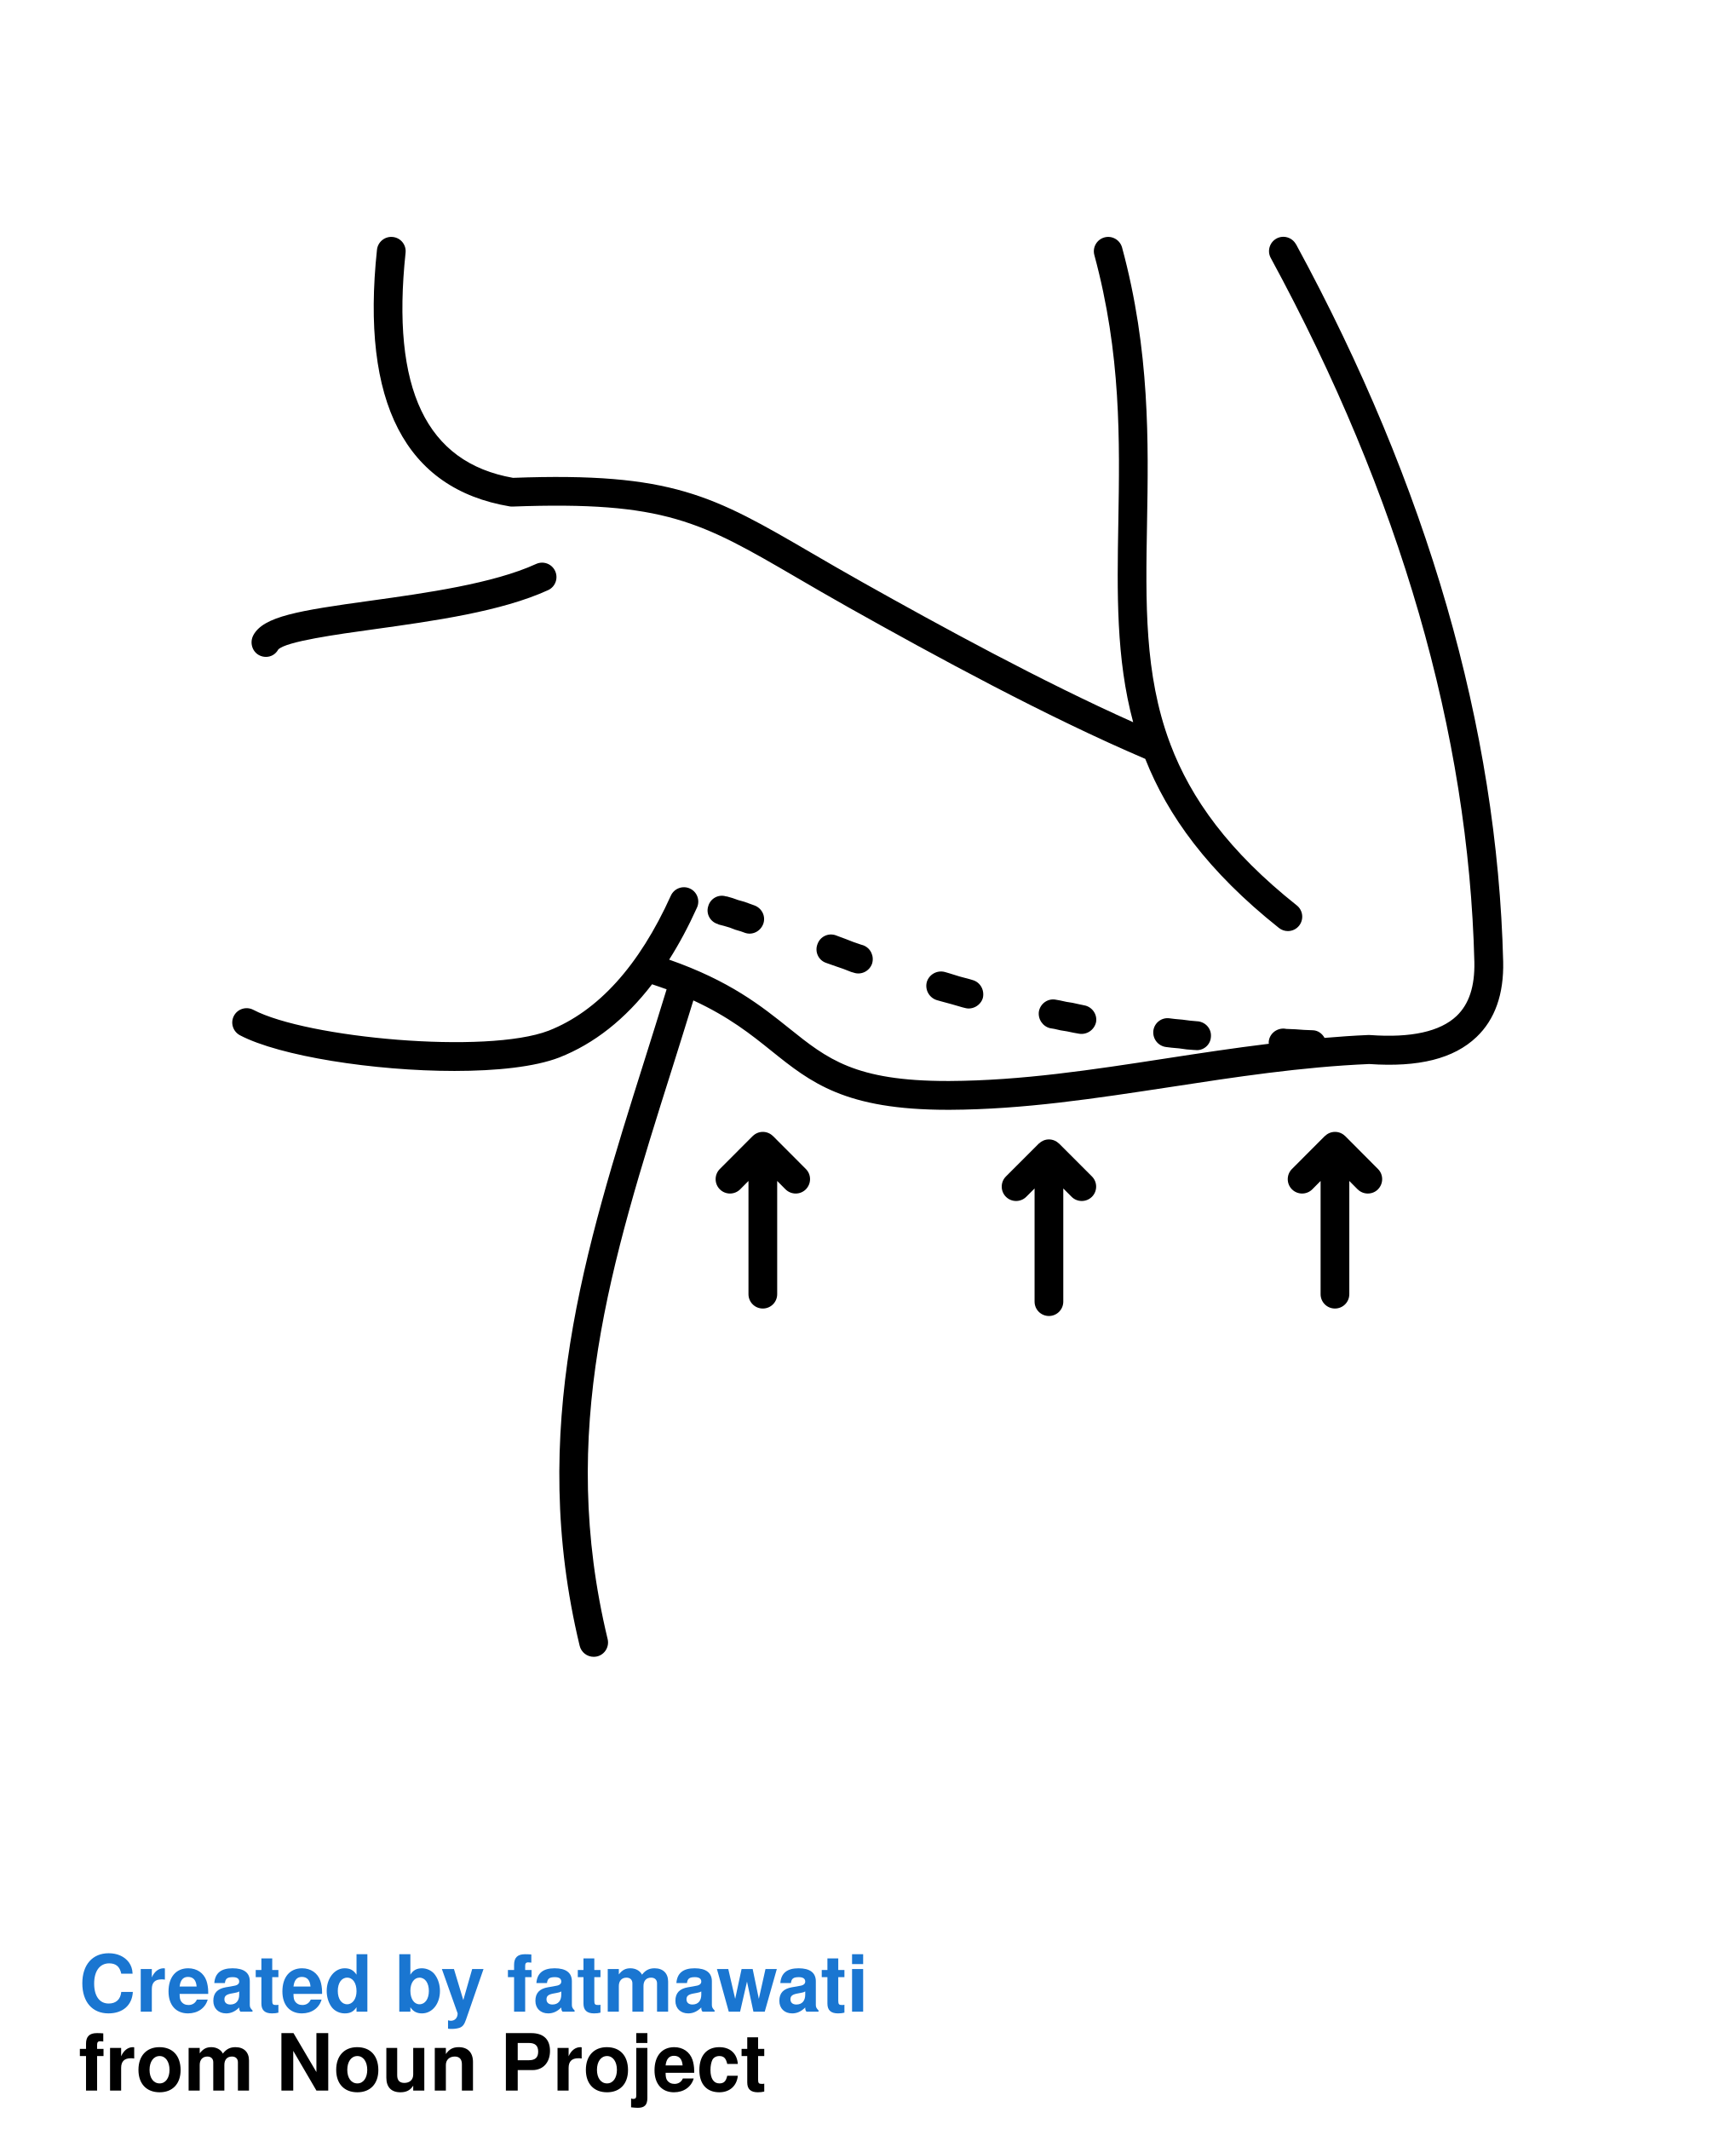
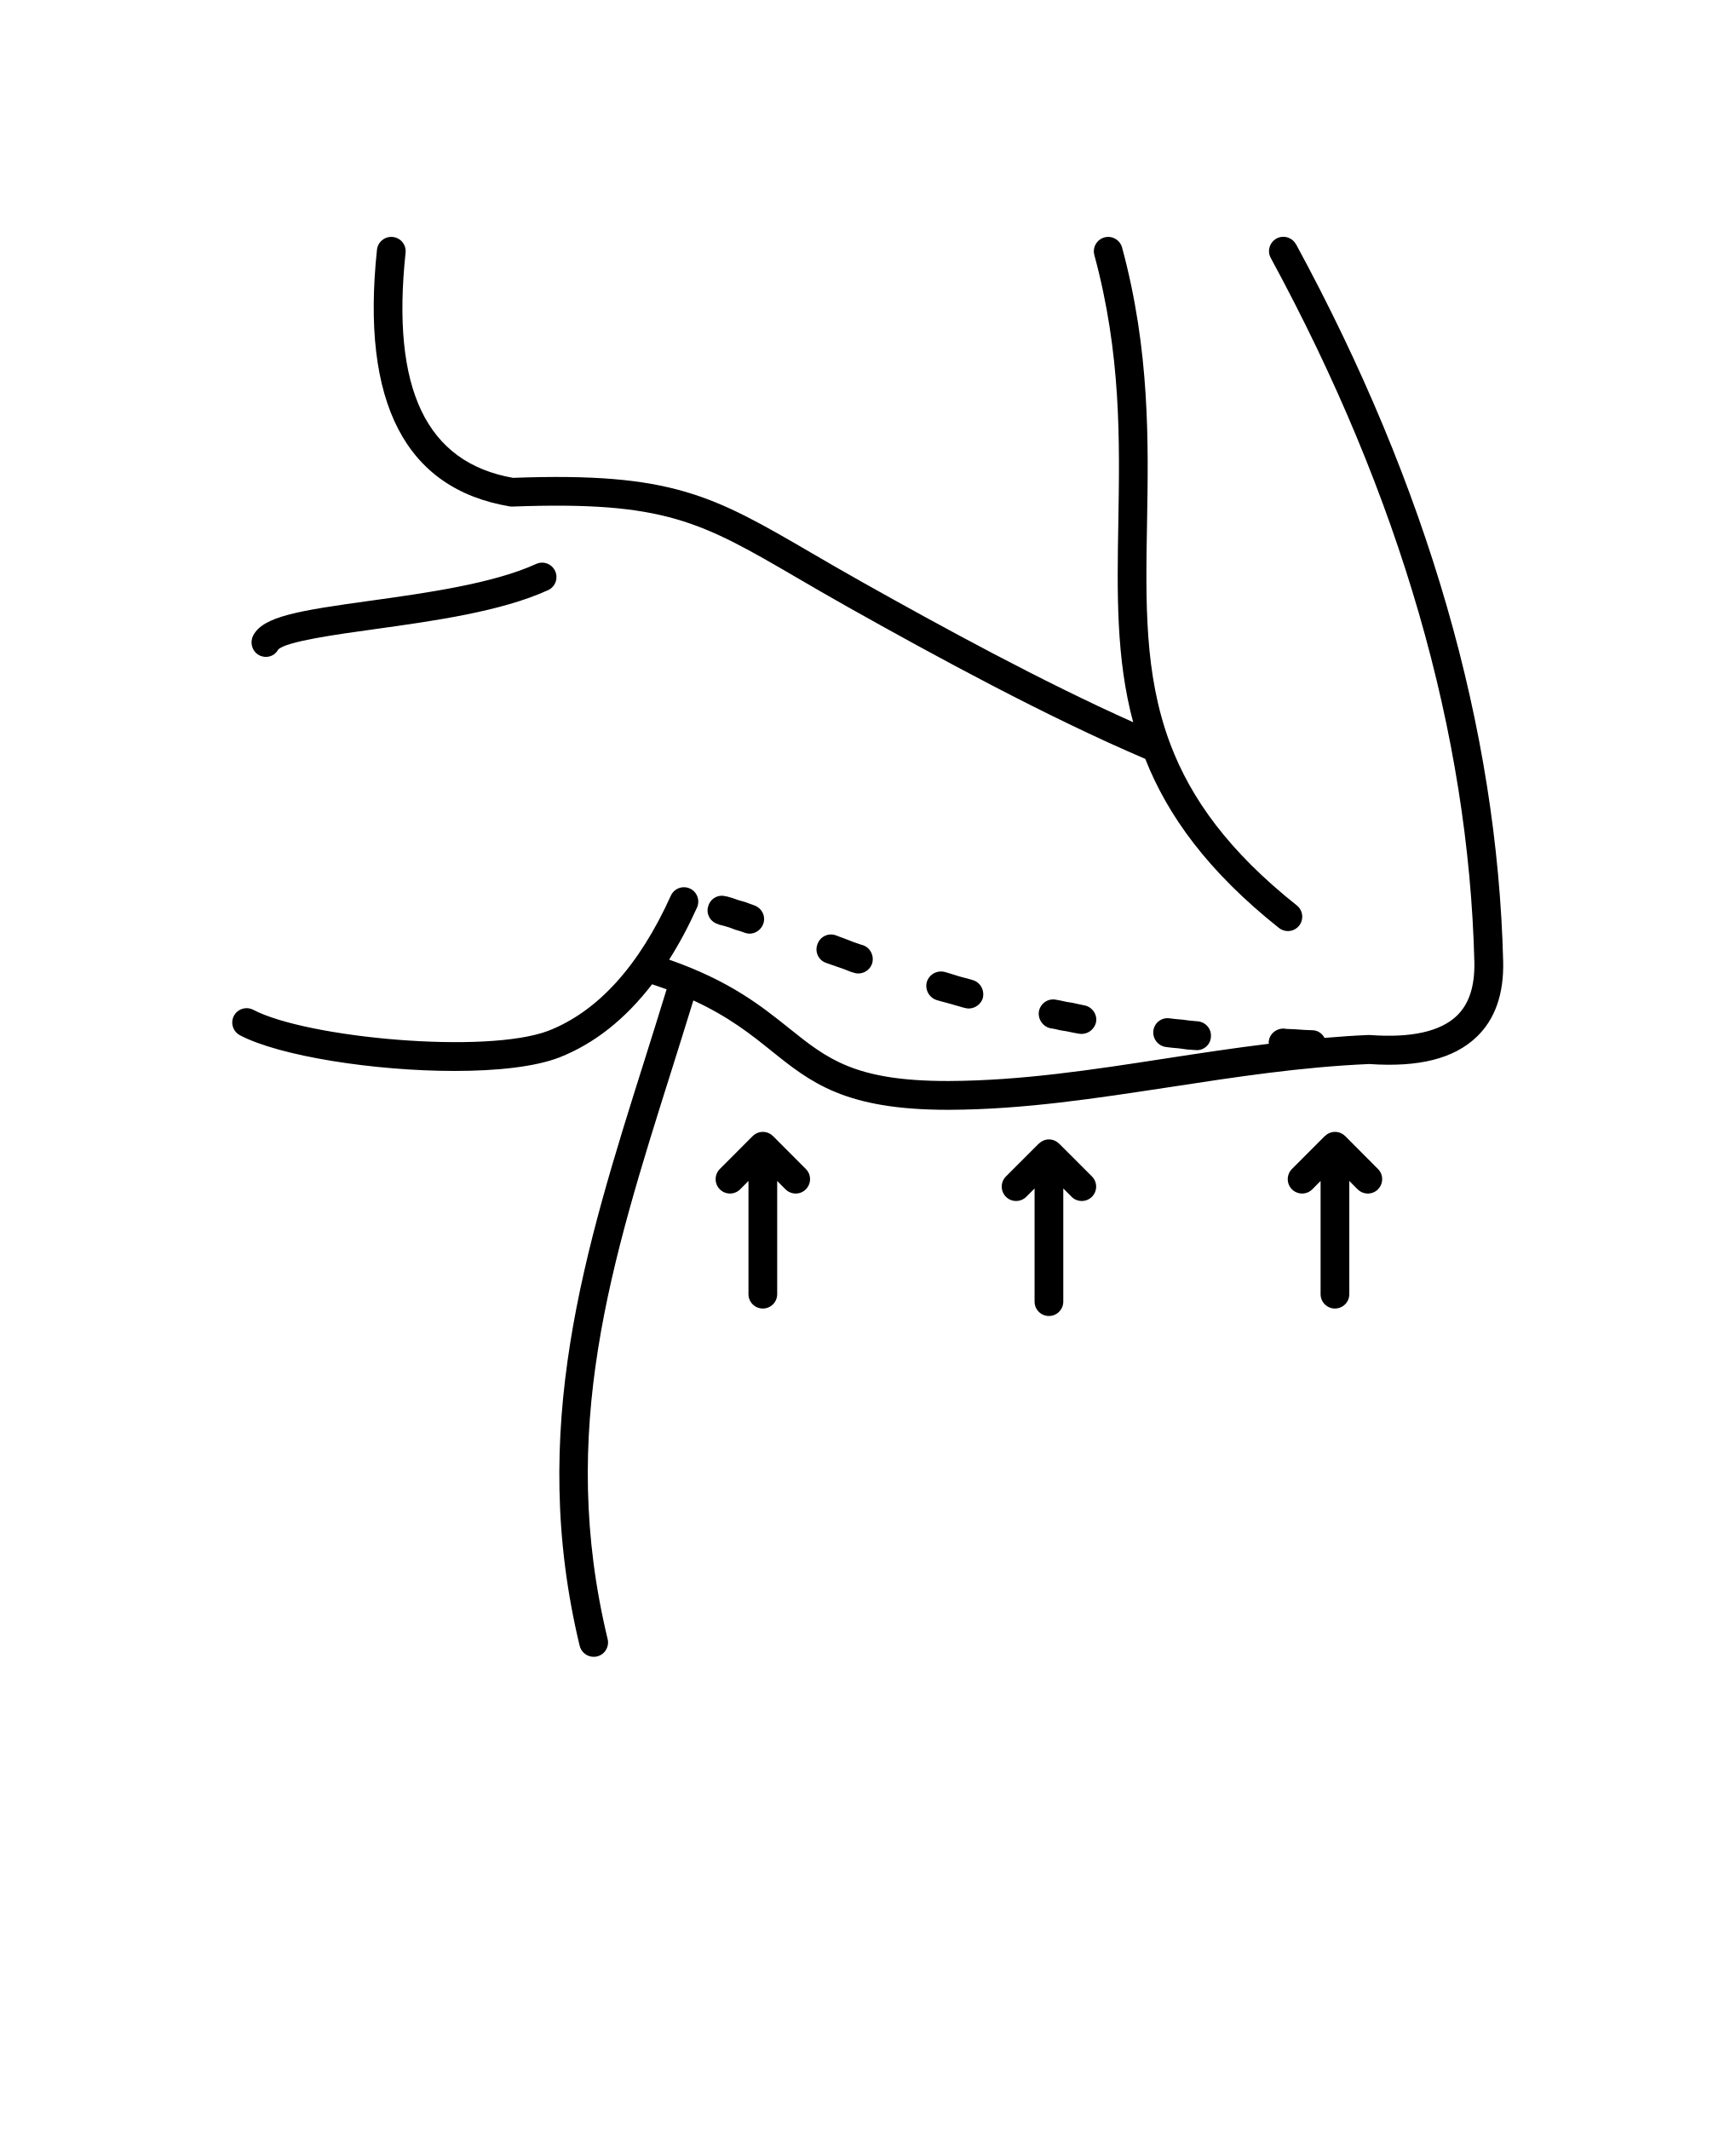
<svg xmlns="http://www.w3.org/2000/svg" version="1.1" viewBox="-5.0 -10.0 110.0 135.0">
  <path d="m11.059 30.262c0.645-1.199 2.871-1.559 7.445-2.191 3.461-0.48 7.766-1.082 10.484-2.328 0.461-0.207 0.996-0.008 1.207 0.453 0.207 0.457 0.008 1-0.449 1.207-2.965 1.355-7.231 1.949-10.992 2.473-2.379 0.328-5.637 0.781-6.117 1.293-0.164 0.301-0.461 0.465-0.777 0.465-0.148 0-0.301-0.035-0.445-0.113-0.441-0.242-0.594-0.812-0.355-1.258zm16.25-8.168c0.062 0.012 0.125 0.016 0.188 0.012 9.648-0.359 11.938 0.965 18.039 4.519 0.977 0.57 2.051 1.195 3.262 1.875 5.477 3.074 12.527 6.918 18.805 9.598 1.422 3.598 3.965 7.129 8.473 10.715 0.168 0.133 0.367 0.199 0.566 0.199 0.27 0 0.535-0.117 0.715-0.344 0.312-0.395 0.246-0.969-0.145-1.281-4.324-3.434-6.711-6.769-8.016-10.215-0.016-0.051-0.027-0.094-0.051-0.137-1.594-4.312-1.52-8.797-1.43-13.867 0.09-5.129 0.191-10.941-1.582-17.48-0.133-0.484-0.633-0.773-1.117-0.641s-0.773 0.633-0.641 1.117c1.703 6.285 1.609 11.719 1.52 16.969-0.078 4.445-0.148 8.602 0.941 12.641-5.812-2.598-12.137-6.051-17.145-8.863-1.203-0.676-2.266-1.293-3.238-1.859-6.234-3.629-8.828-5.141-18.93-4.766-5.504-0.969-7.731-5.637-6.812-14.266 0.055-0.5-0.309-0.949-0.809-1-0.5-0.055-0.949 0.309-1.004 0.809-1.031 9.68 1.797 15.152 8.41 16.266zm49.848-16.609c-0.242-0.441-0.793-0.605-1.234-0.367-0.441 0.242-0.605 0.797-0.363 1.234 8.199 15.098 12.543 30.105 12.906 44.621 0.031 1.547-0.336 2.668-1.129 3.422-1.039 0.984-2.879 1.395-5.469 1.207-0.035-0.004-0.066-0.004-0.102-0.004-0.941 0.039-1.871 0.105-2.797 0.184-0.148-0.27-0.414-0.473-0.742-0.484l-0.562-0.023-0.543-0.039-0.566-0.023-0.152-0.02c-0.52-0.023-0.953 0.367-0.977 0.867-0.004 0.031 0.012 0.059 0.012 0.094-2.215 0.27-4.391 0.602-6.523 0.93-4.711 0.727-9.16 1.406-13.711 1.43h-0.145c-5.863 0-7.613-1.402-10.027-3.336-1.766-1.414-3.75-3.004-7.613-4.356 0.633-0.996 1.223-2.098 1.766-3.301 0.207-0.457 0.004-1-0.453-1.207s-1-0.004-1.207 0.457c-2.008 4.441-4.613 7.32-7.738 8.551-3.953 1.52-15.344 0.461-18.73-1.32-0.445-0.23-0.996-0.062-1.23 0.383-0.234 0.445-0.062 0.992 0.383 1.23 2.516 1.324 8.508 2.262 13.602 2.262 2.672 0 5.094-0.258 6.637-0.852 2.219-0.871 4.188-2.43 5.887-4.641 0.32 0.105 0.629 0.215 0.922 0.32-0.461 1.508-0.93 2.996-1.391 4.461-3.812 12.078-7.41 23.484-4.121 37.145 0.102 0.418 0.473 0.699 0.887 0.699 0.07 0 0.141-0.008 0.215-0.023 0.488-0.117 0.789-0.609 0.672-1.098-3.172-13.172 0.191-23.828 4.09-36.172 0.445-1.418 0.898-2.856 1.344-4.309 2.254 1.039 3.664 2.164 4.945 3.195 2.5 2.008 4.664 3.738 11.176 3.738h0.145c4.688-0.023 9.199-0.719 13.977-1.445 4.074-0.625 8.293-1.273 12.602-1.457 3.141 0.219 5.363-0.34 6.801-1.711 1.168-1.109 1.738-2.715 1.691-4.777-0.371-14.824-4.789-30.113-13.129-45.465zm-20.672 46.578-0.648-0.172-0.629-0.195-0.305-0.09c-0.5-0.133-1 0.152-1.148 0.629-0.133 0.5 0.152 1 0.629 1.152l0.305 0.086 0.648 0.176 0.672 0.195 0.172 0.043c0.477 0.133 1-0.172 1.129-0.648 0.109-0.5-0.172-1-0.672-1.129zm-6.898-2.191-0.5-0.172-0.5-0.195-0.477-0.176-0.109-0.043c-0.477-0.176-0.996 0.062-1.172 0.539-0.195 0.48 0.043 1.02 0.52 1.195l0.109 0.039 0.5 0.176 0.5 0.172 0.5 0.195 0.152 0.043c0.477 0.172 1-0.086 1.172-0.562 0.152-0.48-0.086-0.996-0.562-1.172zm13.797 3.773-0.391-0.086-0.391-0.062-0.391-0.086-0.262-0.047c-0.5-0.105-0.977 0.219-1.086 0.719-0.086 0.5 0.238 0.977 0.715 1.086l0.262 0.043 0.391 0.09 0.41 0.066 0.41 0.086 0.348 0.062c0.5 0.086 0.977-0.238 1.086-0.738 0.086-0.5-0.262-0.977-0.762-1.062zm7.531 1.086-0.477-0.043-0.477-0.062-0.477-0.043-0.348-0.043c-0.496-0.066-0.953 0.281-1.02 0.781-0.062 0.52 0.305 0.977 0.805 1.039l0.348 0.043 0.477 0.043 0.477 0.066 0.5 0.039h0.043c0.5 0.066 0.953-0.305 0.996-0.801 0.062-0.52-0.305-0.957-0.824-1.02zm-28.355-7.441-0.367-0.133-0.391-0.109-0.367-0.129-0.367-0.105h-0.043c-0.477-0.152-0.996 0.129-1.129 0.629-0.152 0.477 0.133 0.996 0.629 1.129l0.02 0.02 0.348 0.09 0.367 0.109 0.348 0.133 0.367 0.109 0.238 0.086c0.477 0.176 0.996-0.086 1.172-0.562 0.176-0.48-0.086-1-0.562-1.172zm1.445 14.715h-0.004c-0.164-0.164-0.391-0.266-0.641-0.266s-0.477 0.102-0.641 0.266h-0.004l-2.082 2.086c-0.355 0.355-0.355 0.934 0 1.289 0.355 0.355 0.934 0.355 1.289 0l0.527-0.531v7.176c0 0.504 0.406 0.91 0.91 0.91s0.91-0.406 0.91-0.91v-7.176l0.527 0.531c0.18 0.176 0.41 0.266 0.645 0.266s0.465-0.086 0.645-0.266c0.355-0.359 0.355-0.938 0-1.289zm36.273 0h-0.004c-0.164-0.164-0.391-0.266-0.641-0.266-0.254 0-0.477 0.102-0.645 0.266h-0.004l-2.082 2.086c-0.355 0.355-0.355 0.934 0 1.289 0.355 0.355 0.934 0.355 1.289 0l0.527-0.531v7.176c0 0.504 0.406 0.91 0.91 0.91s0.91-0.406 0.91-0.91v-7.176l0.527 0.531c0.18 0.176 0.41 0.266 0.645 0.266 0.234 0 0.469-0.086 0.645-0.266 0.355-0.359 0.355-0.938 0-1.289zm-18.137 0.477c0-0.004-0.004-0.004-0.008-0.004-0.082-0.078-0.18-0.148-0.289-0.191-0.223-0.094-0.473-0.094-0.695 0-0.109 0.047-0.207 0.113-0.289 0.191 0 0.004-0.004 0.004-0.008 0.004l-2.082 2.082c-0.355 0.355-0.355 0.934 0 1.289 0.355 0.355 0.934 0.355 1.289 0l0.527-0.527v7.172c0 0.504 0.406 0.91 0.91 0.91s0.91-0.41 0.91-0.91v-7.172l0.527 0.527c0.18 0.18 0.41 0.266 0.645 0.266s0.465-0.09 0.645-0.266c0.355-0.355 0.355-0.934 0-1.289z" />
-   <text x="0.0" y="117.5" font-size="5.0" font-weight="bold" font-family="Arbeit Regular, Helvetica, Arial-Unicode, Arial, Sans-serif" fill="#1a76d1">Created by fatmawati</text>
-   <text x="0.0" y="122.5" font-size="5.0" font-weight="bold" font-family="Arbeit Regular, Helvetica, Arial-Unicode, Arial, Sans-serif" fill="#000000">from Noun Project</text>
</svg>
